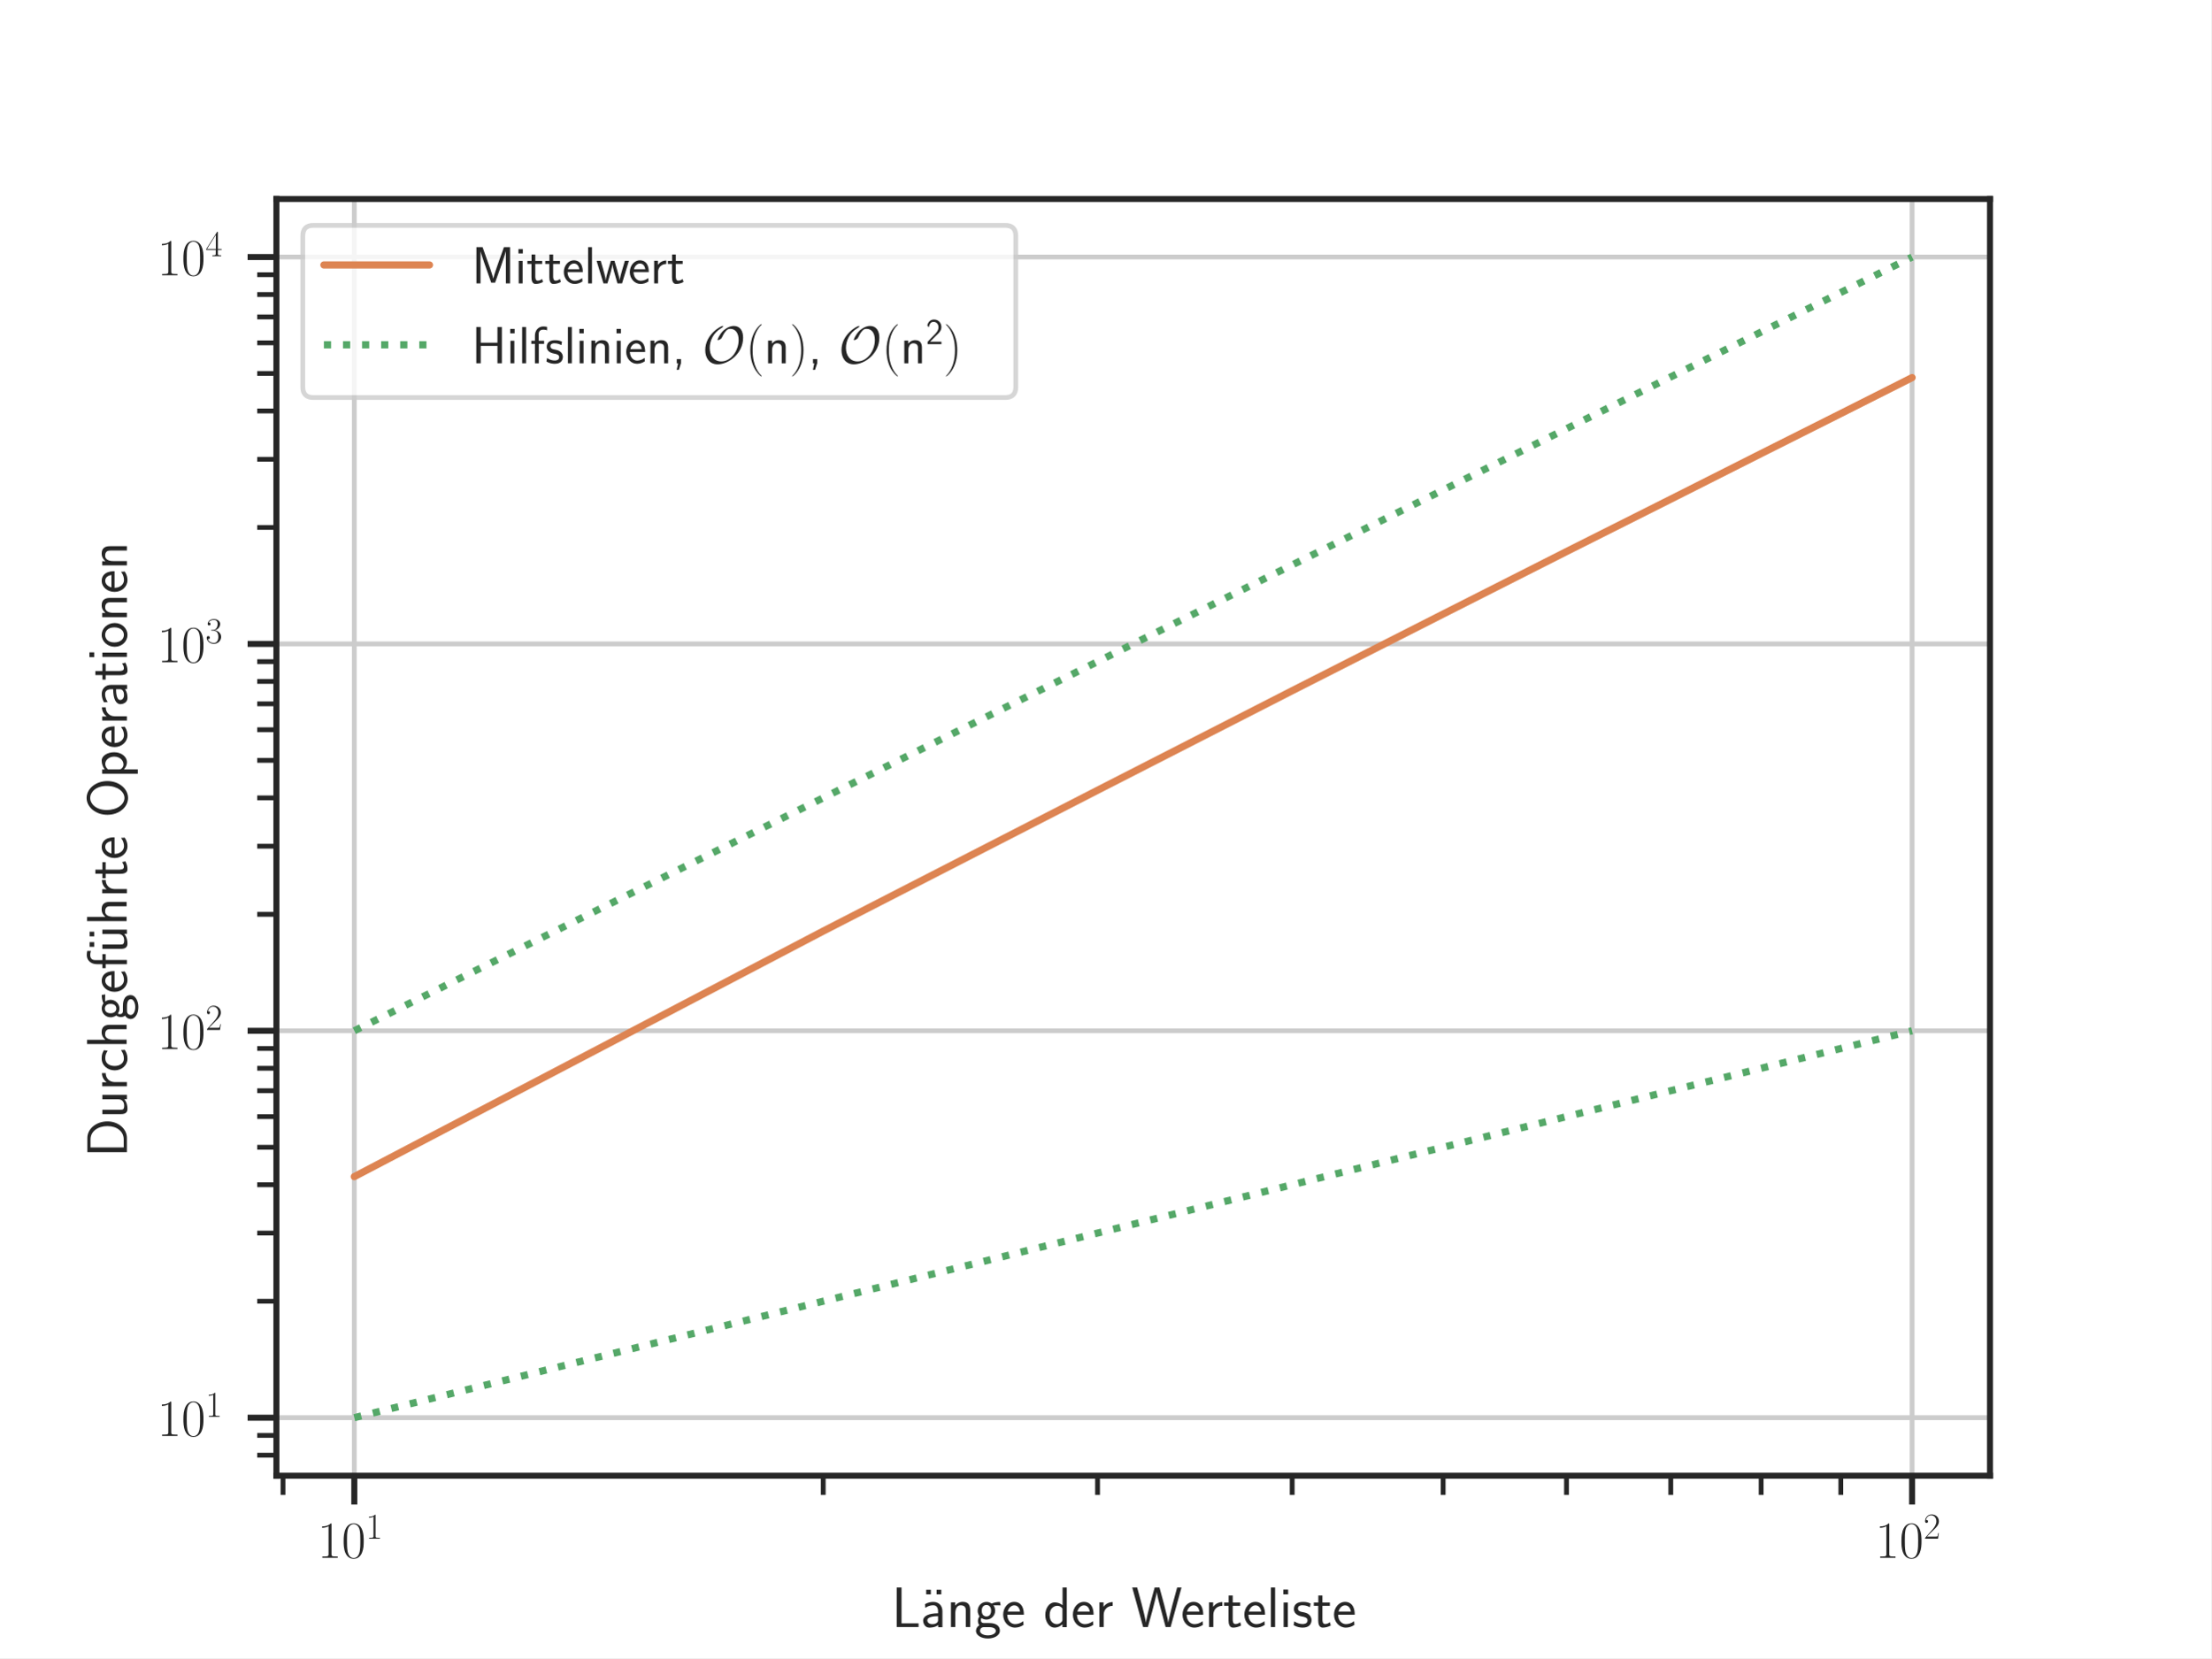
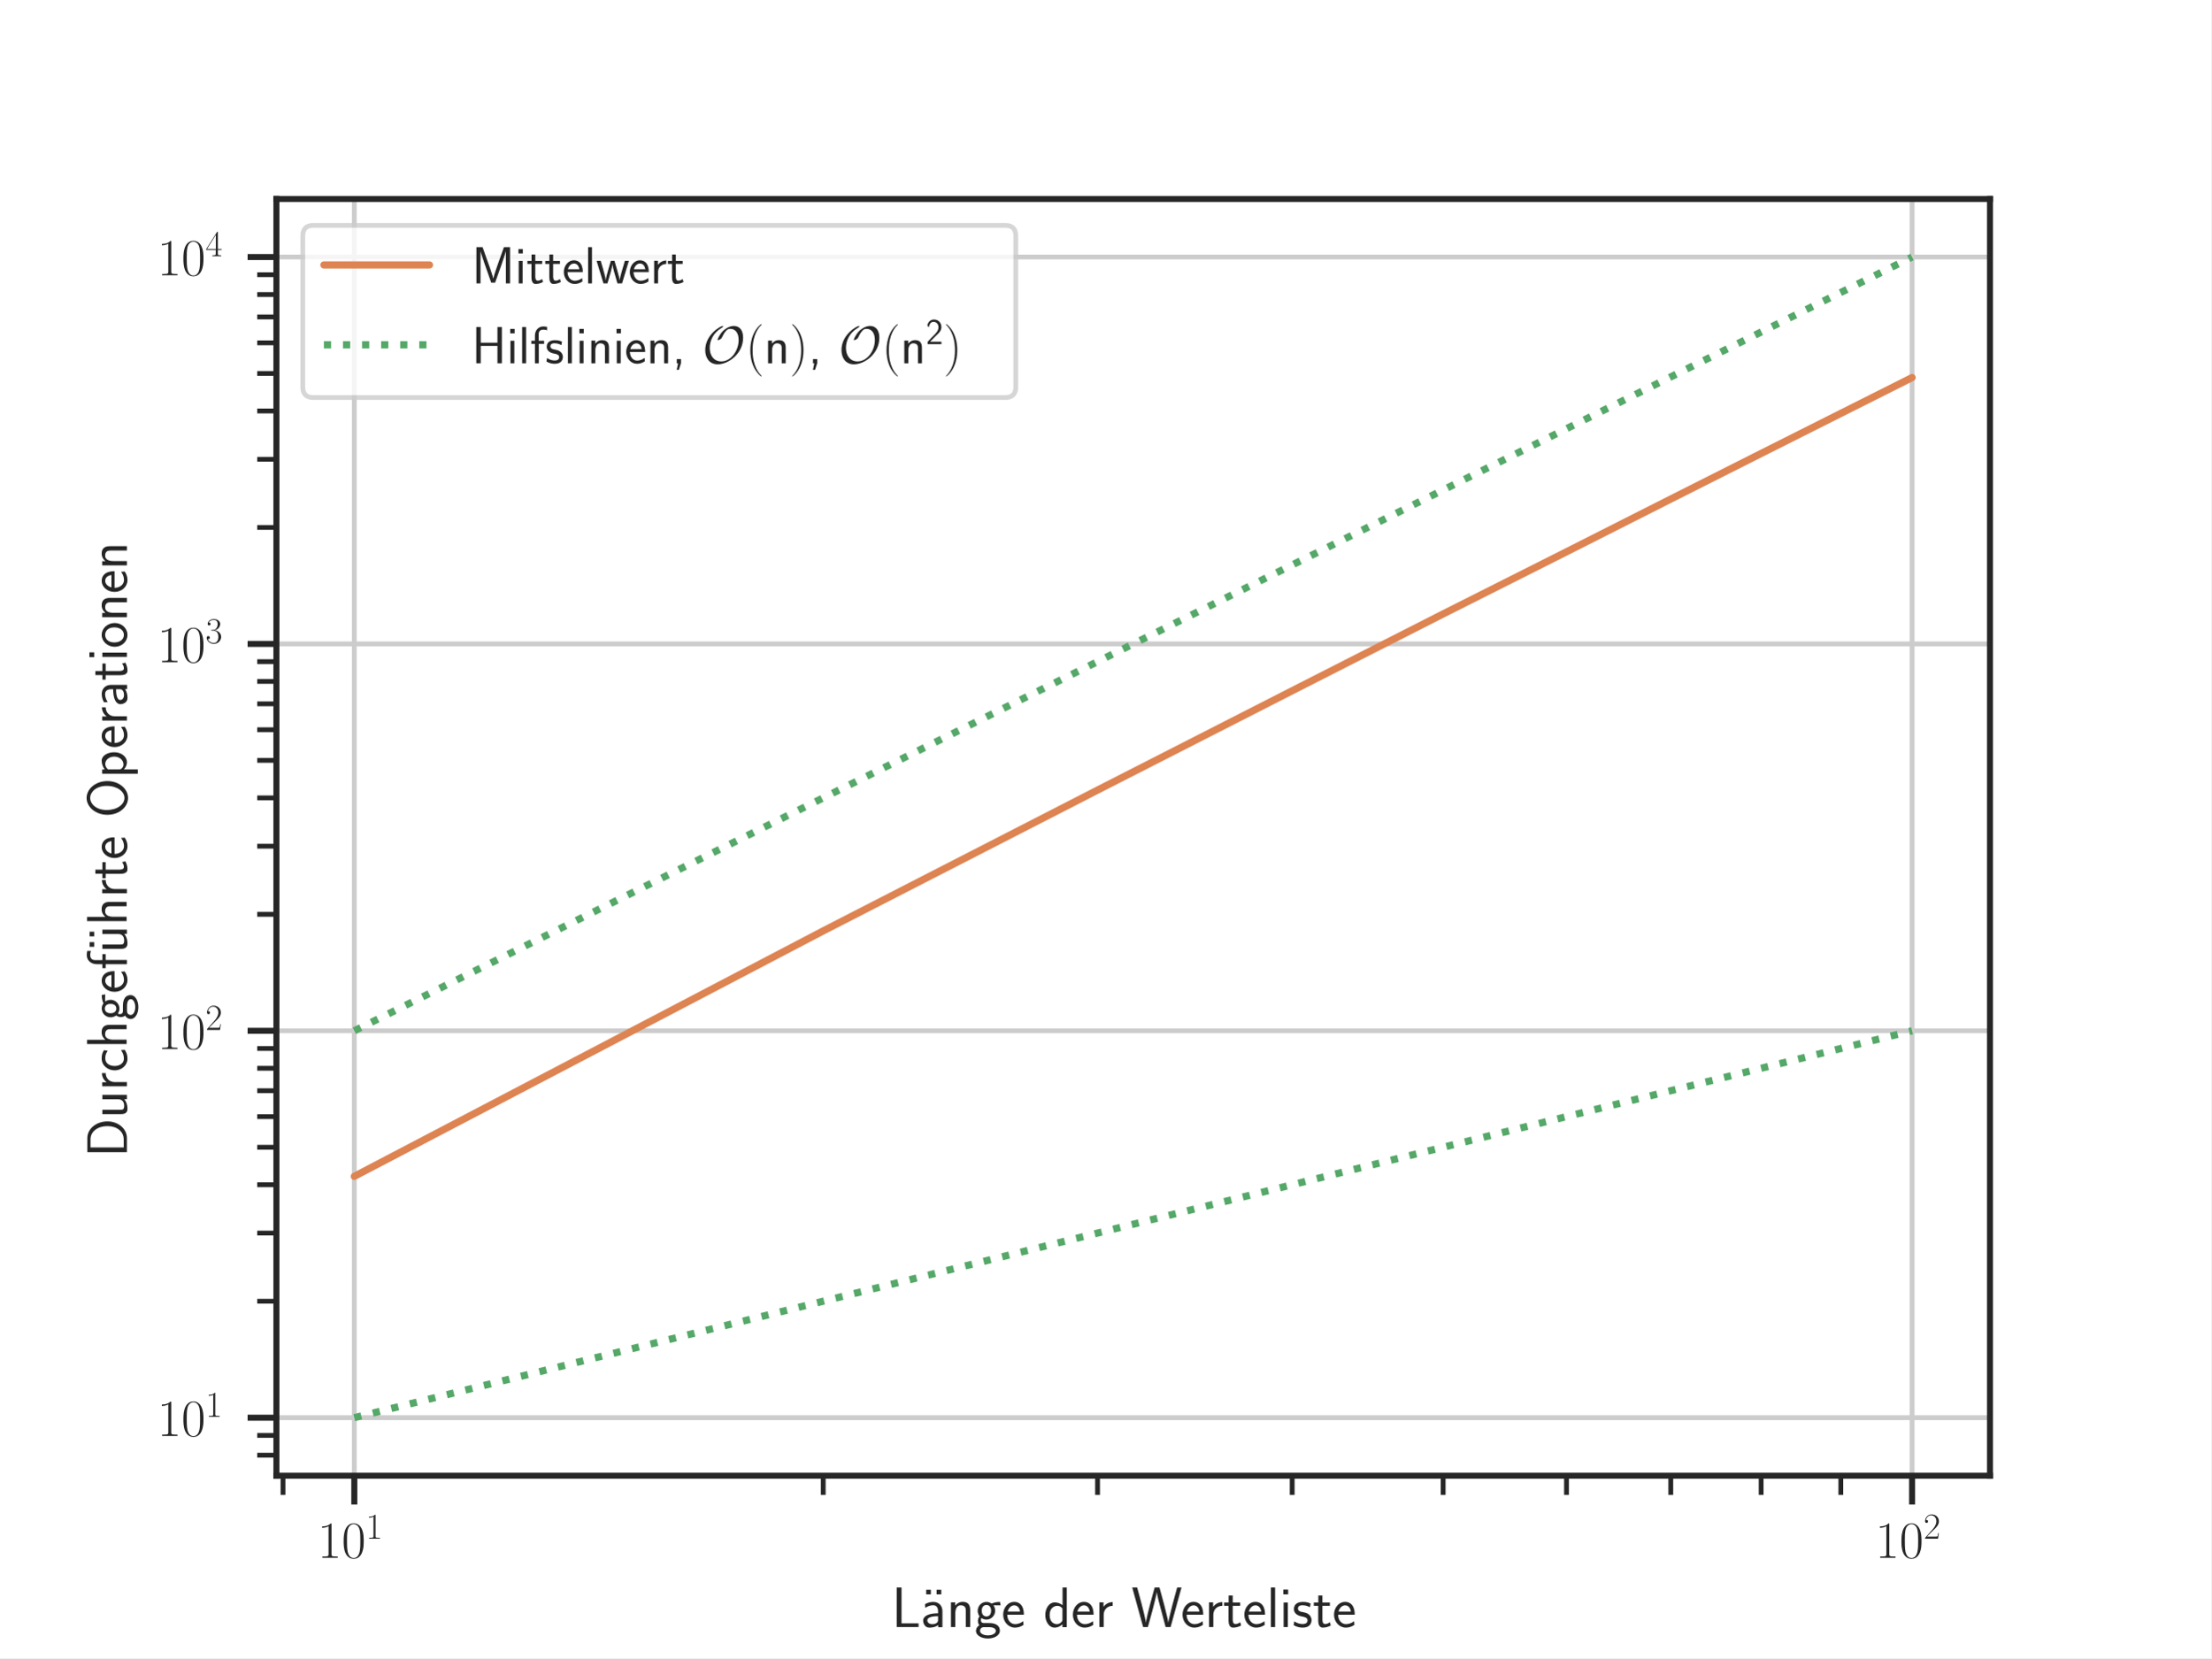
<svg xmlns="http://www.w3.org/2000/svg" xmlns:xlink="http://www.w3.org/1999/xlink" width="460.8pt" height="345.6pt" viewBox="0 0 460.8 345.6" version="1.1">
  <defs>
    <style type="text/css">*{stroke-linejoin: round; stroke-linecap: butt}</style>
  </defs>
  <g id="figure_1">
    <g id="patch_1">
      <path d="M 0 345.6  L 460.8 345.6  L 460.8 0  L 0 0  z " style="fill: #ffffff" />
    </g>
    <g id="axes_1">
      <g id="patch_2">
        <path d="M 57.6 307.584  L 414.72 307.584  L 414.72 41.472  L 57.6 41.472  z " style="fill: #ffffff" />
      </g>
      <g id="matplotlib.axis_1">
        <g id="xtick_1">
          <g id="line2d_1">
-             <path d="M 73.833 307.584  L 73.833 41.472  " clip-path="url(#pbe0e966419)" style="fill: none; stroke: #cccccc; stroke-linecap: round" />
+             <path d="M 73.833 307.584  L 73.833 41.472  " clip-path="url(#pbd0c5db56b)" style="fill: none; stroke: #cccccc; stroke-linecap: round" />
          </g>
          <g id="line2d_2">
            <defs>
-               <path id="m486cb083ab" d="M 0 0  L 0 6  " style="stroke: #262626; stroke-width: 1.25" />
-             </defs>
-             <g>
-               <use xlink:href="#m486cb083ab" x="73.833" y="307.584" style="fill: #262626; stroke: #262626; stroke-width: 1.25" />
+               <path id="mc4a569cadd" d="M 0 0  L 0 6  " style="stroke: #262626; stroke-width: 1.25" />
+             </defs>
+             <g>
+               <use xlink:href="#mc4a569cadd" x="73.833" y="307.584" style="fill: #262626; stroke: #262626; stroke-width: 1.25" />
            </g>
          </g>
          <g id="text_1">
            <g style="fill: #262626" transform="translate(66.16909 324.6943) scale(0.11 -0.11)">
              <defs>
                <path id="CMR17-31" d="M 1702 4058  C 1702 4192 1696 4192 1606 4192  C 1357 3916 979 3827 621 3827  C 602 3827 570 3827 563 3808  C 557 3795 557 3782 557 3648  C 755 3648 1088 3686 1344 3839  L 1344 461  C 1344 236 1331 160 781 160  L 589 160  L 589 0  C 896 0 1216 0 1523 0  C 1830 0 2150 0 2458 0  L 2458 160  L 2266 160  C 1715 160 1702 230 1702 458  L 1702 4058  z " transform="scale(0.015625)" />
                <path id="CMR17-30" d="M 2688 2025  C 2688 2416 2682 3080 2413 3591  C 2176 4039 1798 4198 1466 4198  C 1158 4198 768 4058 525 3597  C 269 3118 243 2524 243 2025  C 243 1661 250 1106 448 619  C 723 -39 1216 -128 1466 -128  C 1760 -128 2208 -7 2470 600  C 2662 1042 2688 1559 2688 2025  z M 1466 -26  C 1056 -26 813 325 723 812  C 653 1188 653 1738 653 2096  C 653 2588 653 2997 736 3387  C 858 3929 1216 4096 1466 4096  C 1728 4096 2067 3923 2189 3400  C 2272 3036 2278 2607 2278 2096  C 2278 1680 2278 1169 2202 792  C 2067 95 1690 -26 1466 -26  z " transform="scale(0.015625)" />
              </defs>
              <use xlink:href="#CMR17-31" transform="scale(0.996264)" />
              <use xlink:href="#CMR17-30" transform="translate(45.69048 0) scale(0.996264)" />
              <use xlink:href="#CMR17-31" transform="translate(91.38095 36.15364) scale(0.697382)" />
            </g>
          </g>
        </g>
        <g id="xtick_2">
          <g id="line2d_3">
-             <path d="M 398.487 307.584  L 398.487 41.472  " clip-path="url(#pbe0e966419)" style="fill: none; stroke: #cccccc; stroke-linecap: round" />
+             <path d="M 398.487 307.584  L 398.487 41.472  " clip-path="url(#pbd0c5db56b)" style="fill: none; stroke: #cccccc; stroke-linecap: round" />
          </g>
          <g id="line2d_4">
            <g>
-               <use xlink:href="#m486cb083ab" x="398.487" y="307.584" style="fill: #262626; stroke: #262626; stroke-width: 1.25" />
+               <use xlink:href="#mc4a569cadd" x="398.487" y="307.584" style="fill: #262626; stroke: #262626; stroke-width: 1.25" />
            </g>
          </g>
          <g id="text_2">
            <g style="fill: #262626" transform="translate(390.8236 324.6943) scale(0.11 -0.11)">
              <defs>
                <path id="CMR17-32" d="M 2669 989  L 2554 989  C 2490 536 2438 459 2413 420  C 2381 369 1920 369 1830 369  L 602 369  C 832 619 1280 1072 1824 1597  C 2214 1967 2669 2402 2669 3035  C 2669 3790 2067 4224 1395 4224  C 691 4224 262 3604 262 3030  C 262 2780 448 2748 525 2748  C 589 2748 781 2787 781 3010  C 781 3207 614 3264 525 3264  C 486 3264 448 3258 422 3245  C 544 3790 915 4058 1306 4058  C 1862 4058 2227 3617 2227 3035  C 2227 2479 1901 2000 1536 1584  L 262 146  L 262 0  L 2515 0  L 2669 989  z " transform="scale(0.015625)" />
              </defs>
              <use xlink:href="#CMR17-31" transform="scale(0.996264)" />
              <use xlink:href="#CMR17-30" transform="translate(45.69048 0) scale(0.996264)" />
              <use xlink:href="#CMR17-32" transform="translate(91.38095 36.15364) scale(0.697382)" />
            </g>
          </g>
        </g>
        <g id="xtick_3">
          <g id="line2d_5">
            <defs>
-               <path id="m978a54cfbb" d="M 0 0  L 0 4  " style="stroke: #262626" />
-             </defs>
-             <g>
-               <use xlink:href="#m978a54cfbb" x="58.977" y="307.584" style="fill: #262626; stroke: #262626" />
+               <path id="m8717fa5d0b" d="M 0 0  L 0 4  " style="stroke: #262626" />
+             </defs>
+             <g>
+               <use xlink:href="#m8717fa5d0b" x="58.977" y="307.584" style="fill: #262626; stroke: #262626" />
            </g>
          </g>
        </g>
        <g id="xtick_4">
          <g id="line2d_6">
            <g>
-               <use xlink:href="#m978a54cfbb" x="171.563" y="307.584" style="fill: #262626; stroke: #262626" />
+               <use xlink:href="#m8717fa5d0b" x="171.563" y="307.584" style="fill: #262626; stroke: #262626" />
            </g>
          </g>
        </g>
        <g id="xtick_5">
          <g id="line2d_7">
            <g>
-               <use xlink:href="#m978a54cfbb" x="228.732" y="307.584" style="fill: #262626; stroke: #262626" />
+               <use xlink:href="#m8717fa5d0b" x="228.732" y="307.584" style="fill: #262626; stroke: #262626" />
            </g>
          </g>
        </g>
        <g id="xtick_6">
          <g id="line2d_8">
            <g>
-               <use xlink:href="#m978a54cfbb" x="269.294" y="307.584" style="fill: #262626; stroke: #262626" />
+               <use xlink:href="#m8717fa5d0b" x="269.294" y="307.584" style="fill: #262626; stroke: #262626" />
            </g>
          </g>
        </g>
        <g id="xtick_7">
          <g id="line2d_9">
            <g>
-               <use xlink:href="#m978a54cfbb" x="300.757" y="307.584" style="fill: #262626; stroke: #262626" />
+               <use xlink:href="#m8717fa5d0b" x="300.757" y="307.584" style="fill: #262626; stroke: #262626" />
            </g>
          </g>
        </g>
        <g id="xtick_8">
          <g id="line2d_10">
            <g>
-               <use xlink:href="#m978a54cfbb" x="326.463" y="307.584" style="fill: #262626; stroke: #262626" />
+               <use xlink:href="#m8717fa5d0b" x="326.463" y="307.584" style="fill: #262626; stroke: #262626" />
            </g>
          </g>
        </g>
        <g id="xtick_9">
          <g id="line2d_11">
            <g>
-               <use xlink:href="#m978a54cfbb" x="348.198" y="307.584" style="fill: #262626; stroke: #262626" />
+               <use xlink:href="#m8717fa5d0b" x="348.198" y="307.584" style="fill: #262626; stroke: #262626" />
            </g>
          </g>
        </g>
        <g id="xtick_10">
          <g id="line2d_12">
            <g>
-               <use xlink:href="#m978a54cfbb" x="367.025" y="307.584" style="fill: #262626; stroke: #262626" />
+               <use xlink:href="#m8717fa5d0b" x="367.025" y="307.584" style="fill: #262626; stroke: #262626" />
            </g>
          </g>
        </g>
        <g id="xtick_11">
          <g id="line2d_13">
            <g>
-               <use xlink:href="#m978a54cfbb" x="383.632" y="307.584" style="fill: #262626; stroke: #262626" />
+               <use xlink:href="#m8717fa5d0b" x="383.632" y="307.584" style="fill: #262626; stroke: #262626" />
            </g>
          </g>
        </g>
        <g id="text_3">
          <g style="fill: #262626" transform="translate(185.823 339.1274) scale(0.12 -0.12)">
            <defs>
              <path id="CMSS17-4c" d="M 1670 414  C 1594 414 1517 414 1440 414  L 1101 414  L 1101 4416  L 563 4416  L 563 0  L 3002 0  L 3002 414  L 1670 414  z " transform="scale(0.015625)" />
              <path id="CMSS17-7f" d="M 1178 4164  L 659 4164  L 659 3648  L 1178 3648  L 1178 4164  z M 2342 4164  L 1824 4164  L 1824 3648  L 2342 3648  L 2342 4164  z " transform="scale(0.015625)" />
              <path id="CMSS17-61" d="M 2406 1791  C 2406 2392 1978 2808 1402 2808  C 1120 2808 813 2757 461 2553  L 499 2135  C 659 2248 934 2432 1395 2432  C 1722 2432 1920 2180 1920 1782  L 1920 1536  C 896 1536 256 1238 256 726  C 256 461 416 -64 947 -64  C 1043 -64 1562 -64 1933 217  L 1933 -19  L 2406 -19  L 2406 1791  z M 1920 816  C 1920 701 1920 548 1728 434  C 1562 325 1350 325 1261 325  C 941 325 723 511 723 744  C 723 1211 1722 1211 1920 1211  L 1920 816  z " transform="scale(0.015625)" />
              <path id="CMSS17-6e" d="M 2618 1877  C 2618 2283 2522 2816 1798 2816  C 1389 2816 1120 2606 941 2389  L 941 2758  L 474 2758  L 474 0  L 960 0  L 960 1559  C 960 1964 1114 2428 1549 2428  C 2112 2428 2131 2048 2131 1829  L 2131 0  L 2618 0  L 2618 1877  z " transform="scale(0.015625)" />
              <path id="CMSS17-67" d="M 2848 2808  C 2483 2808 2170 2738 1914 2617  C 1702 2777 1485 2808 1338 2808  C 781 2808 358 2349 358 1814  C 358 1468 550 1207 563 1195  C 448 1035 384 863 384 672  C 384 448 474 289 544 200  C 211 -3 166 -314 166 -435  C 166 -898 749 -1280 1498 -1280  C 2253 -1280 2835 -898 2835 -428  C 2835 448 1856 448 1587 448  L 1069 448  C 973 448 717 448 717 791  C 717 921 774 1004 781 1010  C 877 940 1075 832 1338 832  C 1869 832 2310 1278 2310 1827  C 2310 2132 2170 2355 2112 2432  L 2131 2432  C 2150 2432 2419 2432 2515 2432  C 2720 2432 2739 2429 2918 2419  L 2848 2808  z M 1338 1182  C 1120 1182 813 1315 813 1823  C 813 2375 1165 2464 1331 2464  C 1549 2464 1856 2331 1856 1823  C 1856 1271 1504 1182 1338 1182  z M 1581 -10  C 1734 -10 2381 -10 2381 -442  C 2381 -714 1984 -929 1504 -929  C 1018 -929 621 -720 621 -435  C 621 -403 621 -10 1062 -10  L 1581 -10  z " transform="scale(0.015625)" />
              <path id="CMSS17-65" d="M 2502 1377  C 2502 1590 2490 2003 2285 2345  C 2061 2713 1696 2816 1421 2816  C 755 2816 192 2188 192 1375  C 192 582 774 -64 1510 -64  C 1798 -64 2150 19 2470 248  C 2470 274 2458 414 2451 420  C 2451 433 2432 630 2432 656  C 2125 407 1773 325 1517 325  C 1107 325 666 667 646 1377  L 2502 1377  z M 698 1728  C 781 2084 1062 2421 1421 2421  C 1517 2421 1965 2421 2080 1728  L 698 1728  z " transform="scale(0.015625)" />
              <path id="CMSS17-64" d="M 2611 4416  L 2138 4416  L 2138 2438  C 1939 2603 1613 2756 1254 2756  C 672 2756 211 2131 211 1347  C 211 562 666 -64 1235 -64  C 1677 -64 1971 172 2125 306  L 2125 -13  L 2611 -13  L 2611 4416  z M 2125 836  C 2125 747 2125 653 1926 482  C 1798 375 1645 325 1498 325  C 1152 325 698 576 698 1340  C 698 2134 1210 2368 1562 2368  C 1798 2368 1990 2254 2125 2065  L 2125 836  z " transform="scale(0.015625)" />
              <path id="CMSS17-72" d="M 954 1363  C 954 1965 1395 2368 1958 2368  L 1958 2789  C 1549 2789 1165 2585 934 2253  L 934 2758  L 480 2758  L 480 0  L 954 0  L 954 1363  z " transform="scale(0.015625)" />
              <path id="CMSS17-57" d="M 5581 4416  L 5094 4416  L 4557 2437  C 4474 2118 4397 1801 4320 1482  C 4205 1011 4122 681 4109 515  L 4102 515  C 4090 687 4006 1049 3904 1457  C 3827 1795 3744 2131 3654 2462  L 3123 4416  L 2586 4416  L 2080 2562  L 1824 1549  C 1632 747 1626 632 1613 505  L 1606 505  C 1606 543 1581 753 1402 1498  C 1312 1868 1222 2244 1126 2601  L 634 4416  L 83 4416  L 1299 0  L 1830 0  L 2336 1839  L 2592 2851  C 2765 3564 2803 3742 2816 3901  L 2822 3901  C 2822 3876 2880 3474 3130 2545  L 3808 0  L 4365 0  L 5581 4416  z " transform="scale(0.015625)" />
              <path id="CMSS17-74" d="M 1069 2368  L 1901 2368  L 1901 2737  L 1069 2737  L 1069 3520  L 614 3520  L 614 2737  L 109 2737  L 109 2368  L 602 2368  L 602 749  C 602 384 685 -64 1107 -64  C 1427 -64 1722 25 2003 172  L 1901 548  C 1747 414 1562 337 1363 337  C 1082 337 1069 696 1069 856  L 1069 2368  z " transform="scale(0.015625)" />
              <path id="CMSS17-6c" d="M 947 4416  L 474 4416  L 474 0  L 947 0  L 947 4416  z " transform="scale(0.015625)" />
              <path id="CMSS17-69" d="M 979 4183  L 442 4183  L 442 3648  L 979 3648  L 979 4183  z M 947 2739  L 474 2739  L 474 0  L 947 0  L 947 2739  z " transform="scale(0.015625)" />
              <path id="CMSS17-73" d="M 2061 2627  C 1683 2807 1389 2807 1197 2807  C 742 2807 198 2648 198 2003  C 198 1359 902 1218 1094 1179  C 1389 1122 1715 1058 1715 740  C 1715 337 1254 337 1171 337  C 915 337 563 407 243 638  L 166 210  C 531 0 883 -64 1178 -64  C 1965 -64 2163 416 2163 781  C 2163 1094 1984 1305 1862 1401  C 1651 1568 1574 1587 1050 1696  C 960 1709 646 1779 646 2066  C 646 2432 1050 2432 1139 2432  C 1555 2432 1811 2303 1984 2208  L 2061 2627  z " transform="scale(0.015625)" />
            </defs>
            <use xlink:href="#CMSS17-4c" transform="scale(0.996264)" />
            <use xlink:href="#CMSS17-7f" transform="translate(49.72625 0) scale(0.996264)" />
            <use xlink:href="#CMSS17-61" transform="translate(50.68711 0) scale(0.996264)" />
            <use xlink:href="#CMSS17-6e" transform="translate(95.60903 0) scale(0.996264)" />
            <use xlink:href="#CMSS17-67" transform="translate(143.814 0) scale(0.996264)" />
            <use xlink:href="#CMSS17-65" transform="translate(190.6576 0) scale(0.996264)" />
            <use xlink:href="#CMSS17-64" transform="translate(263.5255 0) scale(0.996264)" />
            <use xlink:href="#CMSS17-65" transform="translate(311.7305 0) scale(0.996264)" />
            <use xlink:href="#CMSS17-72" transform="translate(353.3693 0) scale(0.996264)" />
            <use xlink:href="#CMSS17-57" transform="translate(416.5082 0) scale(0.996264)" />
            <use xlink:href="#CMSS17-65" transform="translate(502.1479 0) scale(0.996264)" />
            <use xlink:href="#CMSS17-72" transform="translate(543.7867 0) scale(0.996264)" />
            <use xlink:href="#CMSS17-74" transform="translate(575.6965 0) scale(0.996264)" />
            <use xlink:href="#CMSS17-65" transform="translate(609.5281 0) scale(0.996264)" />
            <use xlink:href="#CMSS17-6c" transform="translate(651.1669 0) scale(0.996264)" />
            <use xlink:href="#CMSS17-69" transform="translate(673.3476 0) scale(0.996264)" />
            <use xlink:href="#CMSS17-73" transform="translate(695.5283 0) scale(0.996264)" />
            <use xlink:href="#CMSS17-74" transform="translate(731.4419 0) scale(0.996264)" />
            <use xlink:href="#CMSS17-65" transform="translate(765.2734 0) scale(0.996264)" />
          </g>
        </g>
      </g>
      <g id="matplotlib.axis_2">
        <g id="ytick_1">
          <g id="line2d_14">
-             <path d="M 57.6 295.488  L 414.72 295.488  " clip-path="url(#pbe0e966419)" style="fill: none; stroke: #cccccc; stroke-linecap: round" />
+             <path d="M 57.6 295.488  L 414.72 295.488  " clip-path="url(#pbd0c5db56b)" style="fill: none; stroke: #cccccc; stroke-linecap: round" />
          </g>
          <g id="line2d_15">
            <defs>
-               <path id="m3b154aa5dd" d="M 0 0  L -6 0  " style="stroke: #262626; stroke-width: 1.25" />
-             </defs>
-             <g>
-               <use xlink:href="#m3b154aa5dd" x="57.6" y="295.488" style="fill: #262626; stroke: #262626; stroke-width: 1.25" />
+               <path id="m118c02ec2b" d="M 0 0  L -6 0  " style="stroke: #262626; stroke-width: 1.25" />
+             </defs>
+             <g>
+               <use xlink:href="#m118c02ec2b" x="57.6" y="295.488" style="fill: #262626; stroke: #262626; stroke-width: 1.25" />
            </g>
          </g>
          <g id="text_4">
            <g style="fill: #262626" transform="translate(32.77273 299.2932) scale(0.11 -0.11)">
              <use xlink:href="#CMR17-31" transform="scale(0.996264)" />
              <use xlink:href="#CMR17-30" transform="translate(45.69048 0) scale(0.996264)" />
              <use xlink:href="#CMR17-31" transform="translate(91.38095 36.15364) scale(0.697382)" />
            </g>
          </g>
        </g>
        <g id="ytick_2">
          <g id="line2d_16">
-             <path d="M 57.6 214.848  L 414.72 214.848  " clip-path="url(#pbe0e966419)" style="fill: none; stroke: #cccccc; stroke-linecap: round" />
+             <path d="M 57.6 214.848  L 414.72 214.848  " clip-path="url(#pbd0c5db56b)" style="fill: none; stroke: #cccccc; stroke-linecap: round" />
          </g>
          <g id="line2d_17">
            <g>
-               <use xlink:href="#m3b154aa5dd" x="57.6" y="214.848" style="fill: #262626; stroke: #262626; stroke-width: 1.25" />
+               <use xlink:href="#m118c02ec2b" x="57.6" y="214.848" style="fill: #262626; stroke: #262626; stroke-width: 1.25" />
            </g>
          </g>
          <g id="text_5">
            <g style="fill: #262626" transform="translate(32.77273 218.6532) scale(0.11 -0.11)">
              <use xlink:href="#CMR17-31" transform="scale(0.996264)" />
              <use xlink:href="#CMR17-30" transform="translate(45.69048 0) scale(0.996264)" />
              <use xlink:href="#CMR17-32" transform="translate(91.38095 36.15364) scale(0.697382)" />
            </g>
          </g>
        </g>
        <g id="ytick_3">
          <g id="line2d_18">
-             <path d="M 57.6 134.208  L 414.72 134.208  " clip-path="url(#pbe0e966419)" style="fill: none; stroke: #cccccc; stroke-linecap: round" />
+             <path d="M 57.6 134.208  L 414.72 134.208  " clip-path="url(#pbd0c5db56b)" style="fill: none; stroke: #cccccc; stroke-linecap: round" />
          </g>
          <g id="line2d_19">
            <g>
-               <use xlink:href="#m3b154aa5dd" x="57.6" y="134.208" style="fill: #262626; stroke: #262626; stroke-width: 1.25" />
+               <use xlink:href="#m118c02ec2b" x="57.6" y="134.208" style="fill: #262626; stroke: #262626; stroke-width: 1.25" />
            </g>
          </g>
          <g id="text_6">
            <g style="fill: #262626" transform="translate(32.77273 138.0132) scale(0.11 -0.11)">
              <defs>
                <path id="CMR17-33" d="M 1414 2157  C 1984 2157 2234 1662 2234 1090  C 2234 320 1824 25 1453 25  C 1114 25 563 194 390 693  C 422 680 454 680 486 680  C 640 680 755 782 755 948  C 755 1133 614 1216 486 1216  C 378 1216 211 1165 211 926  C 211 335 787 -128 1466 -128  C 2176 -128 2720 430 2720 1085  C 2720 1707 2208 2157 1600 2227  C 2086 2328 2554 2756 2554 3329  C 2554 3820 2048 4179 1472 4179  C 890 4179 378 3829 378 3329  C 378 3110 544 3072 627 3072  C 762 3072 877 3155 877 3321  C 877 3486 762 3569 627 3569  C 602 3569 570 3569 544 3557  C 730 3959 1235 4032 1459 4032  C 1683 4032 2106 3925 2106 3320  C 2106 3143 2080 2828 1862 2550  C 1670 2304 1453 2304 1242 2284  C 1210 2284 1062 2269 1037 2269  C 992 2263 966 2257 966 2208  C 966 2163 973 2157 1101 2157  L 1414 2157  z " transform="scale(0.015625)" />
              </defs>
              <use xlink:href="#CMR17-31" transform="scale(0.996264)" />
              <use xlink:href="#CMR17-30" transform="translate(45.69048 0) scale(0.996264)" />
              <use xlink:href="#CMR17-33" transform="translate(91.38095 36.15364) scale(0.697382)" />
            </g>
          </g>
        </g>
        <g id="ytick_4">
          <g id="line2d_20">
-             <path d="M 57.6 53.568  L 414.72 53.568  " clip-path="url(#pbe0e966419)" style="fill: none; stroke: #cccccc; stroke-linecap: round" />
+             <path d="M 57.6 53.568  L 414.72 53.568  " clip-path="url(#pbd0c5db56b)" style="fill: none; stroke: #cccccc; stroke-linecap: round" />
          </g>
          <g id="line2d_21">
            <g>
-               <use xlink:href="#m3b154aa5dd" x="57.6" y="53.568" style="fill: #262626; stroke: #262626; stroke-width: 1.25" />
+               <use xlink:href="#m118c02ec2b" x="57.6" y="53.568" style="fill: #262626; stroke: #262626; stroke-width: 1.25" />
            </g>
          </g>
          <g id="text_7">
            <g style="fill: #262626" transform="translate(32.77273 57.37317) scale(0.11 -0.11)">
              <defs>
                <path id="CMR17-34" d="M 2150 4122  C 2150 4256 2144 4256 2029 4256  L 128 1254  L 128 1088  L 1779 1088  L 1779 457  C 1779 224 1766 160 1318 160  L 1197 160  L 1197 0  C 1402 0 1747 0 1965 0  C 2182 0 2528 0 2733 0  L 2733 160  L 2611 160  C 2163 160 2150 224 2150 457  L 2150 1088  L 2803 1088  L 2803 1254  L 2150 1254  L 2150 4122  z M 1798 3703  L 1798 1254  L 256 1254  L 1798 3703  z " transform="scale(0.015625)" />
              </defs>
              <use xlink:href="#CMR17-31" transform="scale(0.996264)" />
              <use xlink:href="#CMR17-30" transform="translate(45.69048 0) scale(0.996264)" />
              <use xlink:href="#CMR17-34" transform="translate(91.38095 36.15364) scale(0.697382)" />
            </g>
          </g>
        </g>
        <g id="ytick_5">
          <g id="line2d_22">
            <defs>
-               <path id="m5d9e88f0ef" d="M 0 0  L -4 0  " style="stroke: #262626" />
-             </defs>
-             <g>
-               <use xlink:href="#m5d9e88f0ef" x="57.6" y="303.303" style="fill: #262626; stroke: #262626" />
+               <path id="mcec13792da" d="M 0 0  L -4 0  " style="stroke: #262626" />
+             </defs>
+             <g>
+               <use xlink:href="#mcec13792da" x="57.6" y="303.303" style="fill: #262626; stroke: #262626" />
            </g>
          </g>
        </g>
        <g id="ytick_6">
          <g id="line2d_23">
            <g>
-               <use xlink:href="#m5d9e88f0ef" x="57.6" y="299.178" style="fill: #262626; stroke: #262626" />
+               <use xlink:href="#mcec13792da" x="57.6" y="299.178" style="fill: #262626; stroke: #262626" />
            </g>
          </g>
        </g>
        <g id="ytick_7">
          <g id="line2d_24">
            <g>
-               <use xlink:href="#m5d9e88f0ef" x="57.6" y="271.213" style="fill: #262626; stroke: #262626" />
+               <use xlink:href="#mcec13792da" x="57.6" y="271.213" style="fill: #262626; stroke: #262626" />
            </g>
          </g>
        </g>
        <g id="ytick_8">
          <g id="line2d_25">
            <g>
-               <use xlink:href="#m5d9e88f0ef" x="57.6" y="257.013" style="fill: #262626; stroke: #262626" />
+               <use xlink:href="#mcec13792da" x="57.6" y="257.013" style="fill: #262626; stroke: #262626" />
            </g>
          </g>
        </g>
        <g id="ytick_9">
          <g id="line2d_26">
            <g>
-               <use xlink:href="#m5d9e88f0ef" x="57.6" y="246.938" style="fill: #262626; stroke: #262626" />
+               <use xlink:href="#mcec13792da" x="57.6" y="246.938" style="fill: #262626; stroke: #262626" />
            </g>
          </g>
        </g>
        <g id="ytick_10">
          <g id="line2d_27">
            <g>
-               <use xlink:href="#m5d9e88f0ef" x="57.6" y="239.123" style="fill: #262626; stroke: #262626" />
+               <use xlink:href="#mcec13792da" x="57.6" y="239.123" style="fill: #262626; stroke: #262626" />
            </g>
          </g>
        </g>
        <g id="ytick_11">
          <g id="line2d_28">
            <g>
-               <use xlink:href="#m5d9e88f0ef" x="57.6" y="232.738" style="fill: #262626; stroke: #262626" />
+               <use xlink:href="#mcec13792da" x="57.6" y="232.738" style="fill: #262626; stroke: #262626" />
            </g>
          </g>
        </g>
        <g id="ytick_12">
          <g id="line2d_29">
            <g>
-               <use xlink:href="#m5d9e88f0ef" x="57.6" y="227.339" style="fill: #262626; stroke: #262626" />
+               <use xlink:href="#mcec13792da" x="57.6" y="227.339" style="fill: #262626; stroke: #262626" />
            </g>
          </g>
        </g>
        <g id="ytick_13">
          <g id="line2d_30">
            <g>
-               <use xlink:href="#m5d9e88f0ef" x="57.6" y="222.663" style="fill: #262626; stroke: #262626" />
+               <use xlink:href="#mcec13792da" x="57.6" y="222.663" style="fill: #262626; stroke: #262626" />
            </g>
          </g>
        </g>
        <g id="ytick_14">
          <g id="line2d_31">
            <g>
-               <use xlink:href="#m5d9e88f0ef" x="57.6" y="218.538" style="fill: #262626; stroke: #262626" />
+               <use xlink:href="#mcec13792da" x="57.6" y="218.538" style="fill: #262626; stroke: #262626" />
            </g>
          </g>
        </g>
        <g id="ytick_15">
          <g id="line2d_32">
            <g>
-               <use xlink:href="#m5d9e88f0ef" x="57.6" y="190.573" style="fill: #262626; stroke: #262626" />
+               <use xlink:href="#mcec13792da" x="57.6" y="190.573" style="fill: #262626; stroke: #262626" />
            </g>
          </g>
        </g>
        <g id="ytick_16">
          <g id="line2d_33">
            <g>
-               <use xlink:href="#m5d9e88f0ef" x="57.6" y="176.373" style="fill: #262626; stroke: #262626" />
+               <use xlink:href="#mcec13792da" x="57.6" y="176.373" style="fill: #262626; stroke: #262626" />
            </g>
          </g>
        </g>
        <g id="ytick_17">
          <g id="line2d_34">
            <g>
-               <use xlink:href="#m5d9e88f0ef" x="57.6" y="166.298" style="fill: #262626; stroke: #262626" />
+               <use xlink:href="#mcec13792da" x="57.6" y="166.298" style="fill: #262626; stroke: #262626" />
            </g>
          </g>
        </g>
        <g id="ytick_18">
          <g id="line2d_35">
            <g>
-               <use xlink:href="#m5d9e88f0ef" x="57.6" y="158.483" style="fill: #262626; stroke: #262626" />
+               <use xlink:href="#mcec13792da" x="57.6" y="158.483" style="fill: #262626; stroke: #262626" />
            </g>
          </g>
        </g>
        <g id="ytick_19">
          <g id="line2d_36">
            <g>
-               <use xlink:href="#m5d9e88f0ef" x="57.6" y="152.098" style="fill: #262626; stroke: #262626" />
+               <use xlink:href="#mcec13792da" x="57.6" y="152.098" style="fill: #262626; stroke: #262626" />
            </g>
          </g>
        </g>
        <g id="ytick_20">
          <g id="line2d_37">
            <g>
-               <use xlink:href="#m5d9e88f0ef" x="57.6" y="146.699" style="fill: #262626; stroke: #262626" />
+               <use xlink:href="#mcec13792da" x="57.6" y="146.699" style="fill: #262626; stroke: #262626" />
            </g>
          </g>
        </g>
        <g id="ytick_21">
          <g id="line2d_38">
            <g>
-               <use xlink:href="#m5d9e88f0ef" x="57.6" y="142.023" style="fill: #262626; stroke: #262626" />
+               <use xlink:href="#mcec13792da" x="57.6" y="142.023" style="fill: #262626; stroke: #262626" />
            </g>
          </g>
        </g>
        <g id="ytick_22">
          <g id="line2d_39">
            <g>
-               <use xlink:href="#m5d9e88f0ef" x="57.6" y="137.898" style="fill: #262626; stroke: #262626" />
+               <use xlink:href="#mcec13792da" x="57.6" y="137.898" style="fill: #262626; stroke: #262626" />
            </g>
          </g>
        </g>
        <g id="ytick_23">
          <g id="line2d_40">
            <g>
-               <use xlink:href="#m5d9e88f0ef" x="57.6" y="109.933" style="fill: #262626; stroke: #262626" />
+               <use xlink:href="#mcec13792da" x="57.6" y="109.933" style="fill: #262626; stroke: #262626" />
            </g>
          </g>
        </g>
        <g id="ytick_24">
          <g id="line2d_41">
            <g>
-               <use xlink:href="#m5d9e88f0ef" x="57.6" y="95.733" style="fill: #262626; stroke: #262626" />
+               <use xlink:href="#mcec13792da" x="57.6" y="95.733" style="fill: #262626; stroke: #262626" />
            </g>
          </g>
        </g>
        <g id="ytick_25">
          <g id="line2d_42">
            <g>
-               <use xlink:href="#m5d9e88f0ef" x="57.6" y="85.658" style="fill: #262626; stroke: #262626" />
+               <use xlink:href="#mcec13792da" x="57.6" y="85.658" style="fill: #262626; stroke: #262626" />
            </g>
          </g>
        </g>
        <g id="ytick_26">
          <g id="line2d_43">
            <g>
-               <use xlink:href="#m5d9e88f0ef" x="57.6" y="77.843" style="fill: #262626; stroke: #262626" />
+               <use xlink:href="#mcec13792da" x="57.6" y="77.843" style="fill: #262626; stroke: #262626" />
            </g>
          </g>
        </g>
        <g id="ytick_27">
          <g id="line2d_44">
            <g>
-               <use xlink:href="#m5d9e88f0ef" x="57.6" y="71.458" style="fill: #262626; stroke: #262626" />
+               <use xlink:href="#mcec13792da" x="57.6" y="71.458" style="fill: #262626; stroke: #262626" />
            </g>
          </g>
        </g>
        <g id="ytick_28">
          <g id="line2d_45">
            <g>
-               <use xlink:href="#m5d9e88f0ef" x="57.6" y="66.059" style="fill: #262626; stroke: #262626" />
+               <use xlink:href="#mcec13792da" x="57.6" y="66.059" style="fill: #262626; stroke: #262626" />
            </g>
          </g>
        </g>
        <g id="ytick_29">
          <g id="line2d_46">
            <g>
-               <use xlink:href="#m5d9e88f0ef" x="57.6" y="61.383" style="fill: #262626; stroke: #262626" />
+               <use xlink:href="#mcec13792da" x="57.6" y="61.383" style="fill: #262626; stroke: #262626" />
            </g>
          </g>
        </g>
        <g id="ytick_30">
          <g id="line2d_47">
            <g>
-               <use xlink:href="#m5d9e88f0ef" x="57.6" y="57.258" style="fill: #262626; stroke: #262626" />
+               <use xlink:href="#mcec13792da" x="57.6" y="57.258" style="fill: #262626; stroke: #262626" />
            </g>
          </g>
        </g>
        <g id="text_8">
          <g style="fill: #262626" transform="translate(26.44813 241.2077) rotate(-90) scale(0.12 -0.12)">
            <defs>
              <path id="CMSS17-44" d="M 570 4416  L 570 0  L 2144 0  C 3194 0 4000 980 4000 2170  C 4000 3398 3194 4416 2144 4416  L 570 4416  z M 1094 357  L 1094 4059  L 2003 4059  C 2861 4059 3475 3277 3475 2170  C 3475 1107 2867 357 2003 357  L 1094 357  z " transform="scale(0.015625)" />
              <path id="CMSS17-75" d="M 2618 2739  L 2131 2739  L 2131 972  C 2131 498 1786 306 1421 306  C 998 306 960 447 960 709  L 960 2739  L 474 2739  L 474 678  C 474 179 646 -64 1088 -64  C 1306 -64 1798 -13 2144 306  L 2144 0  L 2618 0  L 2618 2739  z " transform="scale(0.015625)" />
              <path id="CMSS17-63" d="M 2464 2541  C 2464 2585 2170 2714 2093 2739  C 1882 2816 1613 2816 1542 2816  C 710 2816 211 2093 211 1363  C 211 595 768 -64 1517 -64  C 1946 -64 2253 76 2502 242  L 2464 664  C 2189 453 1869 337 1523 337  C 1024 337 698 774 698 1369  C 698 1831 909 2414 1549 2414  C 1901 2414 2099 2343 2394 2145  L 2464 2541  z " transform="scale(0.015625)" />
              <path id="CMSS17-68" d="M 2618 1891  C 2618 2292 2522 2820 1798 2820  C 1395 2820 1133 2623 947 2407  L 947 4448  L 474 4448  L 474 32  L 960 32  L 960 1573  C 960 1973 1114 2432 1549 2432  C 2112 2432 2131 2056 2131 1839  L 2131 32  L 2618 32  L 2618 1891  z " transform="scale(0.015625)" />
              <path id="CMSS17-66" d="M 1075 2368  L 1722 2368  L 1722 2737  L 1062 2737  L 1062 3559  C 1062 4014 1408 4092 1606 4092  C 1670 4092 1850 4092 2080 4009  L 2080 4429  C 1933 4461 1754 4480 1613 4480  C 1018 4480 602 3993 602 3359  L 602 2737  L 160 2737  L 160 2368  L 602 2368  L 602 0  L 1075 0  L 1075 2368  z " transform="scale(0.015625)" />
              <path id="CMSS17-4f" d="M 4096 2178  C 4096 3503 3219 4497 2214 4497  C 1210 4497 333 3497 333 2178  C 333 847 1222 -128 2214 -128  C 3206 -128 4096 847 4096 2178  z M 2214 273  C 1510 273 870 1057 870 2261  C 870 3433 1549 4096 2214 4096  C 2880 4096 3558 3433 3558 2261  C 3558 1051 2912 273 2214 273  z " transform="scale(0.015625)" />
              <path id="CMSS17-70" d="M 966 333  C 1178 129 1466 -5 1773 -5  C 2368 -5 2880 603 2880 1412  C 2880 2159 2496 2816 1946 2816  C 1626 2816 1242 2702 954 2472  L 954 2765  L 480 2765  L 480 -1216  L 966 -1216  L 966 333  z M 966 2100  C 1018 2176 1235 2415 1587 2415  C 2035 2415 2394 1960 2394 1412  C 2394 787 1958 384 1530 384  C 1402 384 1267 415 1139 523  C 966 674 966 768 966 857  L 966 2100  z " transform="scale(0.015625)" />
              <path id="CMSS17-6f" d="M 2829 1356  C 2829 2176 2221 2816 1504 2816  C 768 2816 173 2157 173 1356  C 173 544 787 -64 1498 -64  C 2227 -64 2829 563 2829 1356  z M 1504 337  C 1050 337 659 709 659 1408  C 659 2151 1114 2427 1498 2427  C 1914 2427 2342 2126 2342 1408  C 2342 683 1926 337 1504 337  z " transform="scale(0.015625)" />
            </defs>
            <use xlink:href="#CMSS17-44" transform="scale(0.996264)" />
            <use xlink:href="#CMSS17-75" transform="translate(67.54284 0) scale(0.996264)" />
            <use xlink:href="#CMSS17-72" transform="translate(115.7478 0) scale(0.996264)" />
            <use xlink:href="#CMSS17-63" transform="translate(147.6576 0) scale(0.996264)" />
            <use xlink:href="#CMSS17-68" transform="translate(189.2964 0) scale(0.996264)" />
            <use xlink:href="#CMSS17-67" transform="translate(237.5013 0) scale(0.996264)" />
            <use xlink:href="#CMSS17-65" transform="translate(284.3449 0) scale(0.996264)" />
            <use xlink:href="#CMSS17-66" transform="translate(325.9838 0) scale(0.996264)" />
            <use xlink:href="#CMSS17-7f" transform="translate(355.2911 0) scale(0.996264)" />
            <use xlink:href="#CMSS17-75" transform="translate(354.6104 0) scale(0.996264)" />
            <use xlink:href="#CMSS17-68" transform="translate(402.8154 0) scale(0.996264)" />
            <use xlink:href="#CMSS17-72" transform="translate(451.0203 0) scale(0.996264)" />
            <use xlink:href="#CMSS17-74" transform="translate(482.9301 0) scale(0.996264)" />
            <use xlink:href="#CMSS17-65" transform="translate(516.7617 0) scale(0.996264)" />
            <use xlink:href="#CMSS17-4f" transform="translate(589.6296 0) scale(0.996264)" />
            <use xlink:href="#CMSS17-70" transform="translate(658.6538 0) scale(0.996264)" />
            <use xlink:href="#CMSS17-65" transform="translate(709.4612 0) scale(0.996264)" />
            <use xlink:href="#CMSS17-72" transform="translate(751.1 0) scale(0.996264)" />
            <use xlink:href="#CMSS17-61" transform="translate(783.0098 0) scale(0.996264)" />
            <use xlink:href="#CMSS17-74" transform="translate(827.9317 0) scale(0.996264)" />
            <use xlink:href="#CMSS17-69" transform="translate(861.7633 0) scale(0.996264)" />
            <use xlink:href="#CMSS17-6f" transform="translate(883.944 0) scale(0.996264)" />
            <use xlink:href="#CMSS17-6e" transform="translate(930.7877 0) scale(0.996264)" />
            <use xlink:href="#CMSS17-65" transform="translate(978.9926 0) scale(0.996264)" />
            <use xlink:href="#CMSS17-6e" transform="translate(1020.631 0) scale(0.996264)" />
          </g>
        </g>
      </g>
      <g id="line2d_48">
-         <path d="M 73.833 245.251  L 171.563 194.068  L 228.732 164.715  L 269.294 143.967  L 300.757 127.982  L 326.463 114.96  L 348.198 104.035  L 367.025 94.532  L 383.632 86.189  L 398.487 78.701  " clip-path="url(#pbe0e966419)" style="fill: none; stroke: #dd8452; stroke-width: 1.5; stroke-linecap: round" />
+         <path d="M 73.833 245.192  L 171.563 194.024  L 228.732 164.678  L 269.294 143.972  L 300.757 127.956  L 326.463 115.009  L 348.198 104.01  L 367.025 94.512  L 383.632 86.159  L 398.487 78.692  " clip-path="url(#pbd0c5db56b)" style="fill: none; stroke: #dd8452; stroke-width: 1.5; stroke-linecap: round" />
      </g>
      <g id="line2d_49">
-         <path d="M 73.833 295.488  L 171.563 271.213  L 228.732 257.013  L 269.294 246.938  L 300.757 239.123  L 326.463 232.738  L 348.198 227.339  L 367.025 222.663  L 383.632 218.538  L 398.487 214.848  " clip-path="url(#pbe0e966419)" style="fill: none; stroke-dasharray: 1.5,2.475; stroke-dashoffset: 0; stroke: #55a868; stroke-width: 1.5" />
+         <path d="M 73.833 295.488  L 171.563 271.213  L 228.732 257.013  L 269.294 246.938  L 300.757 239.123  L 326.463 232.738  L 348.198 227.339  L 367.025 222.663  L 383.632 218.538  L 398.487 214.848  " clip-path="url(#pbd0c5db56b)" style="fill: none; stroke-dasharray: 1.5,2.475; stroke-dashoffset: 0; stroke: #55a868; stroke-width: 1.5" />
      </g>
      <g id="line2d_50">
-         <path d="M 73.833 214.848  L 171.563 166.298  L 228.732 137.898  L 269.294 117.748  L 300.757 102.118  L 326.463 89.348  L 348.198 78.551  L 367.025 69.198  L 383.632 60.948  L 398.487 53.568  " clip-path="url(#pbe0e966419)" style="fill: none; stroke-dasharray: 1.5,2.475; stroke-dashoffset: 0; stroke: #55a868; stroke-width: 1.5" />
+         <path d="M 73.833 214.848  L 171.563 166.298  L 228.732 137.898  L 269.294 117.748  L 300.757 102.118  L 326.463 89.348  L 348.198 78.551  L 367.025 69.198  L 383.632 60.948  L 398.487 53.568  " clip-path="url(#pbd0c5db56b)" style="fill: none; stroke-dasharray: 1.5,2.475; stroke-dashoffset: 0; stroke: #55a868; stroke-width: 1.5" />
      </g>
      <g id="patch_3">
        <path d="M 57.6 307.584  L 57.6 41.472  " style="fill: none; stroke: #262626; stroke-width: 1.25; stroke-linejoin: miter; stroke-linecap: square" />
      </g>
      <g id="patch_4">
        <path d="M 414.72 307.584  L 414.72 41.472  " style="fill: none; stroke: #262626; stroke-width: 1.25; stroke-linejoin: miter; stroke-linecap: square" />
      </g>
      <g id="patch_5">
        <path d="M 57.6 307.584  L 414.72 307.584  " style="fill: none; stroke: #262626; stroke-width: 1.25; stroke-linejoin: miter; stroke-linecap: square" />
      </g>
      <g id="patch_6">
        <path d="M 57.6 41.472  L 414.72 41.472  " style="fill: none; stroke: #262626; stroke-width: 1.25; stroke-linejoin: miter; stroke-linecap: square" />
      </g>
      <g id="legend_1">
        <g id="patch_7">
          <path d="M 65.3 82.854  L 209.494 82.854  Q 211.694 82.854 211.694 80.654  L 211.694 49.172  Q 211.694 46.972 209.494 46.972  L 65.3 46.972  Q 63.1 46.972 63.1 49.172  L 63.1 80.654  Q 63.1 82.854 65.3 82.854  z " style="fill: #ffffff; opacity: 0.8; stroke: #cccccc; stroke-linejoin: miter" />
        </g>
        <g id="line2d_51">
          <path d="M 67.5 55.222  L 78.5 55.222  L 89.5 55.222  " style="fill: none; stroke: #dd8452; stroke-width: 1.5; stroke-linecap: round" />
        </g>
        <g id="text_9">
          <g style="fill: #262626" transform="translate(98.3 59.072) scale(0.11 -0.11)">
            <defs>
              <path id="CMSS17-4d" d="M 3194 2371  L 2886 1473  C 2835 1307 2662 791 2624 587  L 2618 587  C 2598 715 2560 849 2458 1174  C 2400 1365 2336 1562 2272 1741  L 1325 4416  L 576 4416  L 576 0  L 1075 0  L 1075 3900  L 1082 3900  C 1082 3894 1139 3613 1530 2499  L 2374 96  L 2848 96  L 3610 2231  C 3661 2378 3821 2843 3891 3066  C 3955 3257 4115 3728 4154 3913  L 4160 3913  L 4160 0  L 4666 0  L 4666 4416  L 3923 4416  L 3194 2371  z " transform="scale(0.015625)" />
              <path id="CMSS17-77" d="M 4013 2752  L 3526 2752  L 3187 1601  C 3117 1358 2918 685 2893 371  L 2886 371  C 2874 564 2765 1024 2586 1633  L 2259 2752  L 1818 2752  L 1498 1658  C 1338 1101 1216 627 1203 371  L 1197 371  C 1171 749 909 1633 870 1773  L 582 2752  L 83 2752  L 915 0  L 1402 0  C 1734 1096 1990 1943 2010 2370  C 2022 2160 2131 1707 2195 1484  L 2618 0  L 3181 0  L 4013 2752  z " transform="scale(0.015625)" />
            </defs>
            <use xlink:href="#CMSS17-4d" transform="scale(0.996264)" />
            <use xlink:href="#CMSS17-69" transform="translate(81.67603 0) scale(0.996264)" />
            <use xlink:href="#CMSS17-74" transform="translate(103.8568 0) scale(0.996264)" />
            <use xlink:href="#CMSS17-74" transform="translate(137.6883 0) scale(0.996264)" />
            <use xlink:href="#CMSS17-65" transform="translate(171.5199 0) scale(0.996264)" />
            <use xlink:href="#CMSS17-6c" transform="translate(213.1587 0) scale(0.996264)" />
            <use xlink:href="#CMSS17-77" transform="translate(235.3394 0) scale(0.996264)" />
            <use xlink:href="#CMSS17-65" transform="translate(296.5565 0) scale(0.996264)" />
            <use xlink:href="#CMSS17-72" transform="translate(338.1953 0) scale(0.996264)" />
            <use xlink:href="#CMSS17-74" transform="translate(370.1051 0) scale(0.996264)" />
          </g>
        </g>
        <g id="line2d_52">
          <path d="M 67.5 71.864  L 78.5 71.864  L 89.5 71.864  " style="fill: none; stroke-dasharray: 1.5,2.475; stroke-dashoffset: 0; stroke: #55a868; stroke-width: 1.5" />
        </g>
        <g id="text_10">
          <g style="fill: #262626" transform="translate(98.3 75.71401) scale(0.11 -0.11)">
            <defs>
              <path id="CMSS17-48" d="M 3674 4416  L 3136 4416  L 3136 2501  L 1101 2501  L 1101 4416  L 563 4416  L 563 0  L 1101 0  L 1101 2112  L 3136 2112  L 3136 0  L 3674 0  L 3674 4416  z " transform="scale(0.015625)" />
              <path id="CMSS17-2c" d="M 1088 6  L 1088 510  L 576 510  L 576 0  L 736 0  L 570 -800  L 826 -800  L 1088 6  z " transform="scale(0.015625)" />
              <path id="CMSY10-4f" d="M 4973 3111  C 4973 3928 4614 4544 3834 4544  C 3168 4544 2605 4004 2560 3966  C 2048 3458 1856 2879 1856 2867  C 1856 2828 1888 2822 1920 2822  C 2042 2822 2144 2886 2240 2957  C 2355 3040 2362 3060 2432 3208  C 2490 3337 2637 3651 2874 3922  C 3027 4096 3155 4192 3411 4192  C 4032 4192 4429 3678 4429 2835  C 4429 1523 3501 224 2317 224  C 1408 224 909 950 909 1870  C 909 2744 1357 3709 2291 4261  C 2355 4300 2547 4416 2547 4499  C 2547 4544 2496 4544 2483 4544  C 2259 4544 365 3522 365 1594  C 365 694 832 -128 1894 -128  C 3142 -128 4973 1132 4973 3111  z " transform="scale(0.015625)" />
              <path id="CMR17-28" d="M 1958 -1561  C 1958 -1555 1958 -1542 1939 -1523  C 1645 -1224 858 -407 858 1581  C 858 3569 1632 4379 1946 4697  C 1946 4704 1958 4717 1958 4736  C 1958 4755 1939 4768 1914 4768  C 1843 4768 1299 4296 986 3594  C 666 2887 576 2199 576 1588  C 576 1128 621 351 1005 -471  C 1312 -1135 1837 -1600 1914 -1600  C 1946 -1600 1958 -1587 1958 -1561  z " transform="scale(0.015625)" />
              <path id="CMR17-29" d="M 1683 1581  C 1683 2040 1638 2817 1254 3639  C 947 4303 422 4768 346 4768  C 326 4768 301 4761 301 4729  C 301 4717 307 4710 314 4697  C 621 4378 1402 3568 1402 1584  C 1402 -407 627 -1217 314 -1537  C 307 -1549 301 -1556 301 -1568  C 301 -1600 326 -1600 346 -1600  C 416 -1600 960 -1128 1274 -426  C 1594 281 1683 969 1683 1581  z " transform="scale(0.015625)" />
              <path id="CMSS17-32" d="M 1651 1357  C 1830 1541 2099 1764 2285 1987  C 2464 2204 2701 2511 2701 2957  C 2701 3657 2227 4288 1421 4288  C 787 4288 422 3893 250 3274  L 499 2929  C 640 3510 838 3880 1338 3880  C 1888 3880 2195 3433 2195 2942  C 2195 2355 1747 1901 1408 1563  C 1030 1187 659 804 301 408  L 301 0  L 2701 0  L 2701 433  L 1613 433  C 1536 433 1459 433 1382 433  L 742 433  L 742 439  L 1651 1357  z " transform="scale(0.015625)" />
            </defs>
            <use xlink:href="#CMSS17-48" transform="scale(0.996264)" />
            <use xlink:href="#CMSS17-69" transform="translate(66.06152 0) scale(0.996264)" />
            <use xlink:href="#CMSS17-6c" transform="translate(88.24224 0) scale(0.996264)" />
            <use xlink:href="#CMSS17-66" transform="translate(110.423 0) scale(0.996264)" />
            <use xlink:href="#CMSS17-73" transform="translate(139.0496 0) scale(0.996264)" />
            <use xlink:href="#CMSS17-6c" transform="translate(174.9632 0) scale(0.996264)" />
            <use xlink:href="#CMSS17-69" transform="translate(197.1439 0) scale(0.996264)" />
            <use xlink:href="#CMSS17-6e" transform="translate(219.3246 0) scale(0.996264)" />
            <use xlink:href="#CMSS17-69" transform="translate(267.5296 0) scale(0.996264)" />
            <use xlink:href="#CMSS17-65" transform="translate(289.7103 0) scale(0.996264)" />
            <use xlink:href="#CMSS17-6e" transform="translate(331.3491 0) scale(0.996264)" />
            <use xlink:href="#CMSS17-2c" transform="translate(379.554 0) scale(0.996264)" />
            <use xlink:href="#CMSY10-4f" transform="translate(436.8074 0) scale(0.996264)" />
            <use xlink:href="#CMR17-28" transform="translate(518.8888 0) scale(0.996264)" />
            <use xlink:href="#CMSS17-6e" transform="translate(554.1696 0) scale(0.996264)" />
            <use xlink:href="#CMR17-29" transform="translate(602.3745 0) scale(0.996264)" />
            <use xlink:href="#CMSS17-2c" transform="translate(637.6553 0) scale(0.996264)" />
            <use xlink:href="#CMSY10-4f" transform="translate(694.9086 0) scale(0.996264)" />
            <use xlink:href="#CMR17-28" transform="translate(776.99 0) scale(0.996264)" />
            <use xlink:href="#CMSS17-6e" transform="translate(812.2708 0) scale(0.996264)" />
            <use xlink:href="#CMSS17-32" transform="translate(860.4758 36.15364) scale(0.697382)" />
            <use xlink:href="#CMR17-29" transform="translate(893.7643 0) scale(0.996264)" />
          </g>
        </g>
      </g>
    </g>
  </g>
  <defs>
-     <clipPath id="pbe0e966419">
+     <clipPath id="pbd0c5db56b">
      <rect x="57.6" y="41.472" width="357.12" height="266.112" />
    </clipPath>
  </defs>
</svg>
